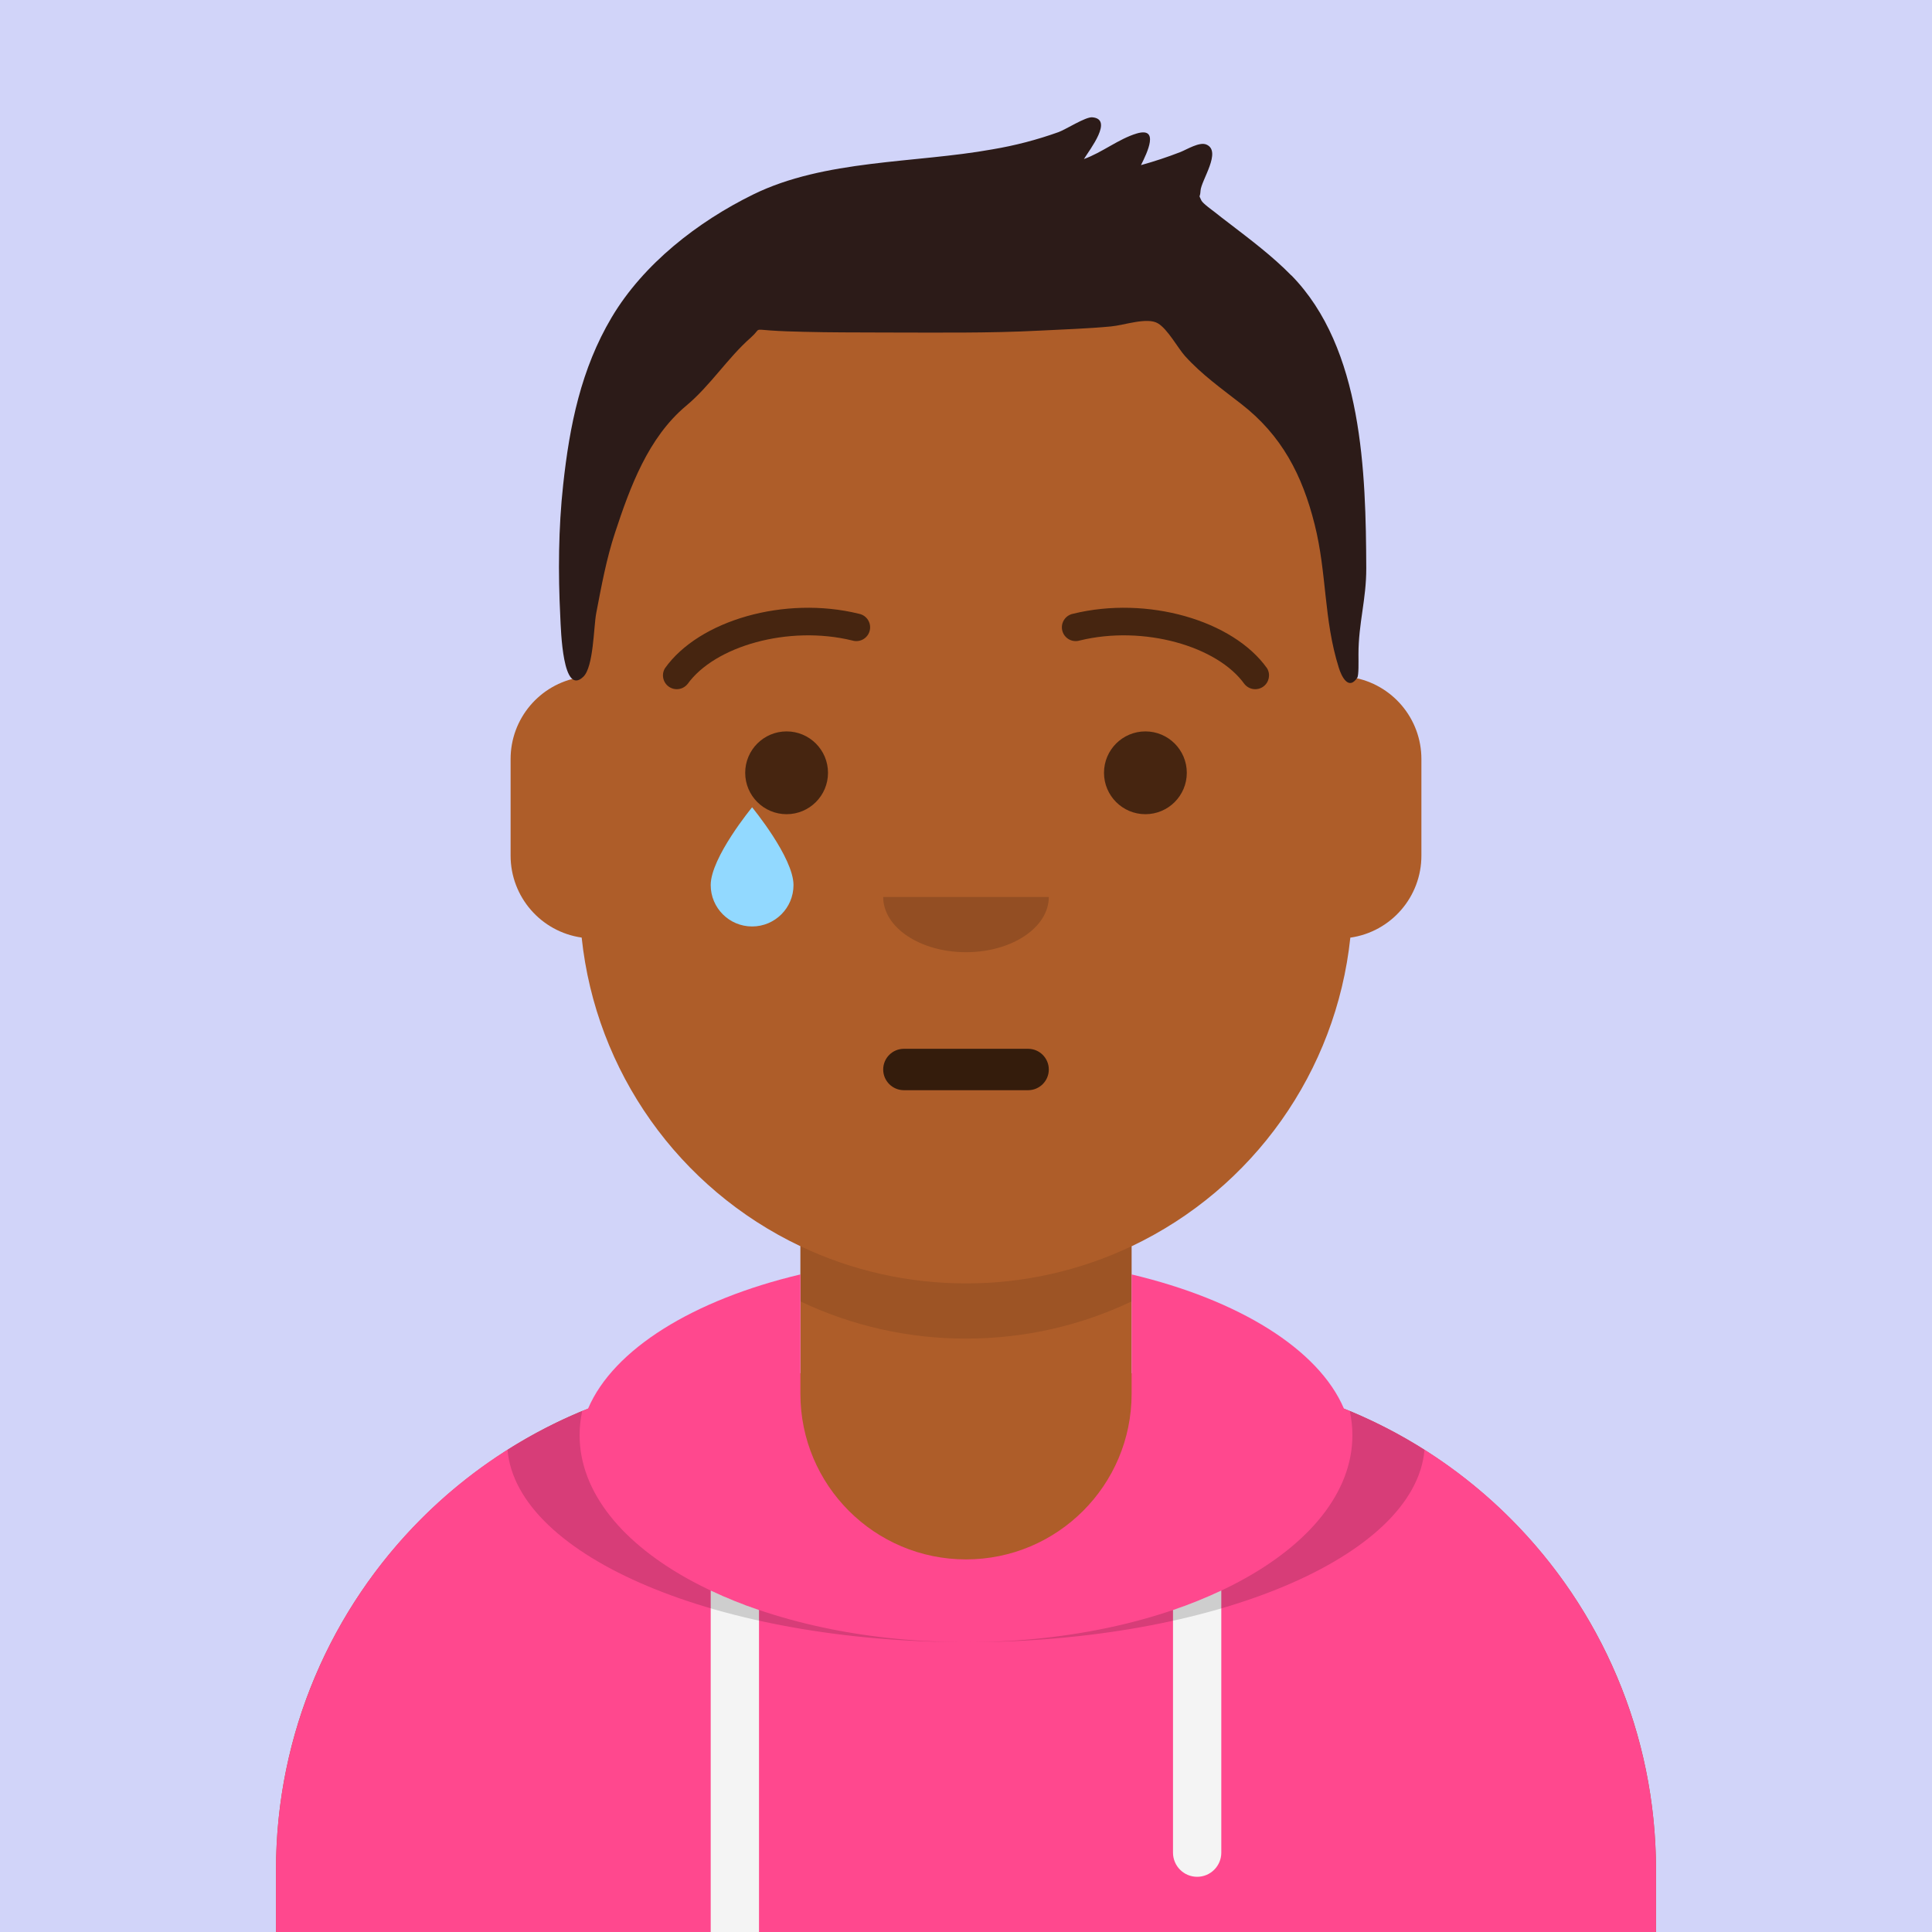
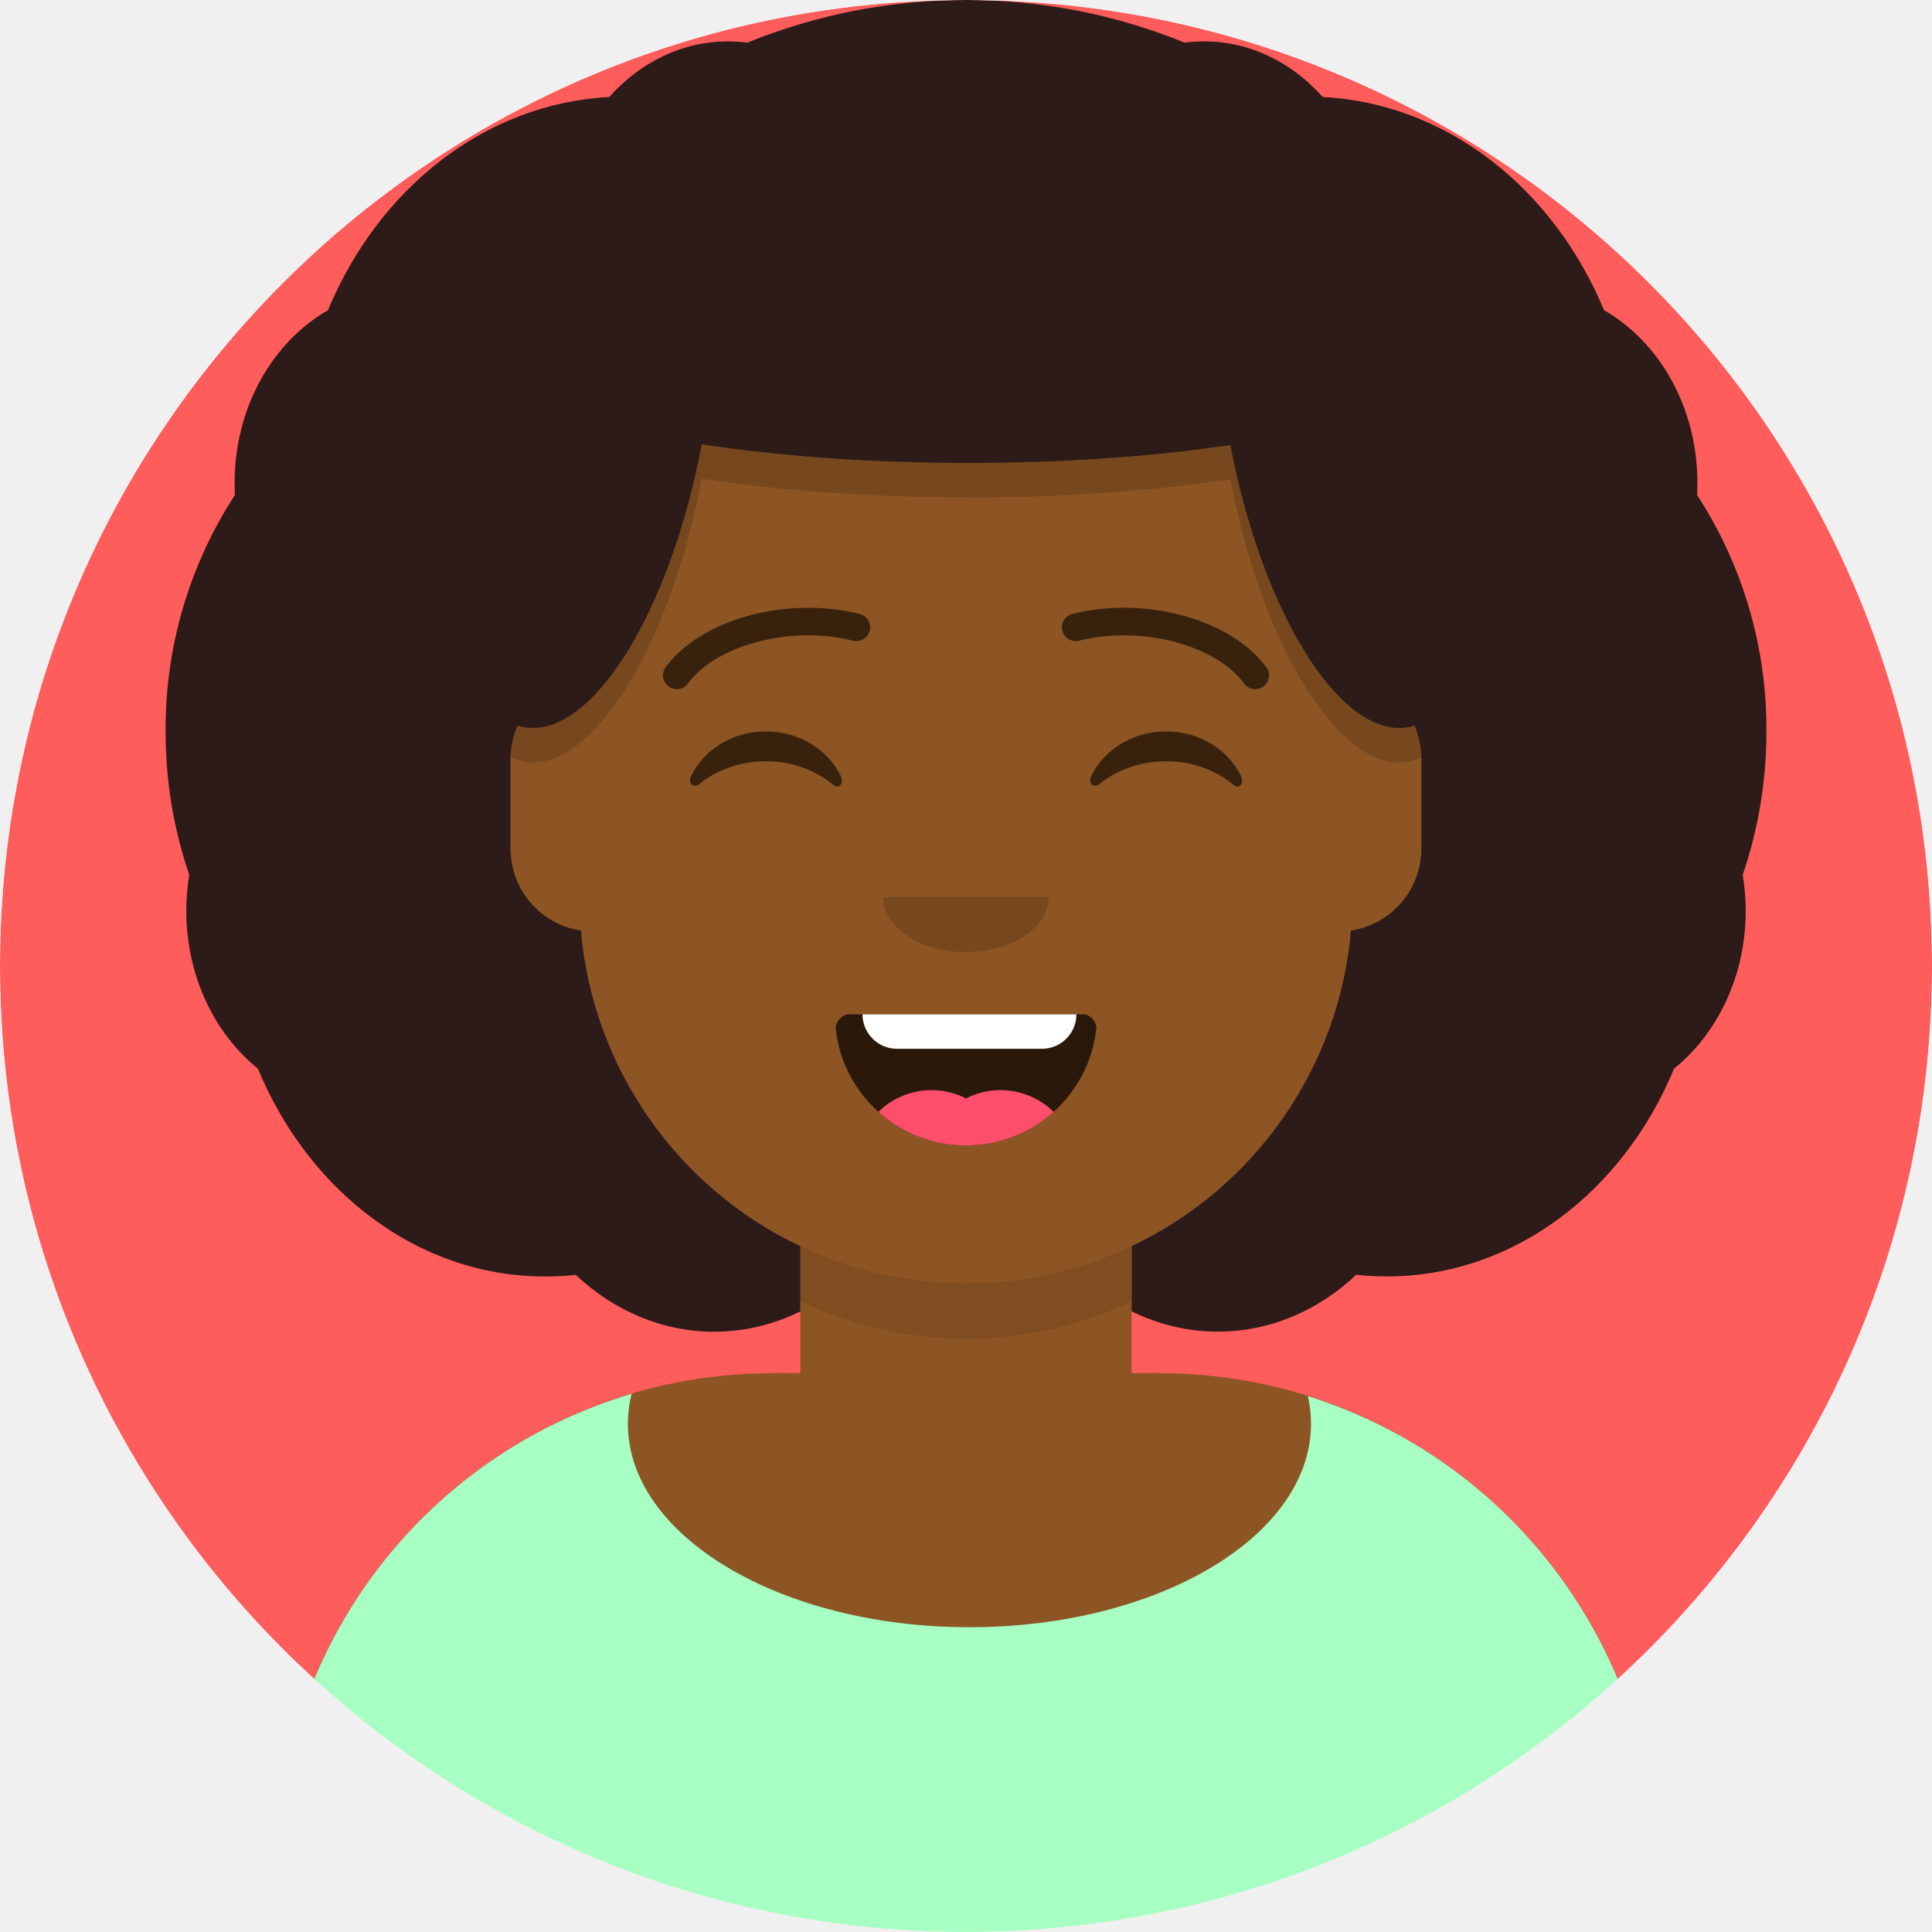
- <svg xmlns="http://www.w3.org/2000/svg" viewBox="0 0 280 280" fill="none" shape-rendering="auto">
-   <mask id="viewboxMask">
-     <rect width="280" height="280" rx="0" ry="0" x="0" y="0" fill="#fff" />
-   </mask>
-   <g mask="url(#viewboxMask)">
-     <rect fill="#d1d4f9" width="280" height="280" x="0" y="0" />
-     <g transform="translate(8)">
-       <path d="M132 36a56 56 0 0 0-56 56v6.17A12 12 0 0 0 66 110v14a12 12 0 0 0 10.3 11.88 56.04 56.04 0 0 0 31.7 44.73v18.4h-4a72 72 0 0 0-72 72v9h200v-9a72 72 0 0 0-72-72h-4v-18.39a56.04 56.04 0 0 0 31.7-44.73A12 12 0 0 0 198 124v-14a12 12 0 0 0-10-11.83V92a56 56 0 0 0-56-56Z" fill="#ae5d29" />
-       <path d="M108 180.61v8a55.79 55.79 0 0 0 24 5.39c8.59 0 16.73-1.93 24-5.39v-8a55.79 55.79 0 0 1-24 5.39 55.79 55.79 0 0 1-24-5.39Z" fill="#000" fill-opacity=".1" />
-       <g transform="translate(0 170)">
-         <path d="M108 14.7c-15.52 3.68-27.1 10.83-30.77 19.44A72.02 72.02 0 0 0 32 101v9h200v-9a72.02 72.02 0 0 0-45.23-66.86C183.1 25.53 171.52 18.38 156 14.7V32a24 24 0 1 1-48 0V14.7Z" fill="#ff488e" />
-         <path d="M102 63.34a67.1 67.1 0 0 1-7-2.82V110h7V63.34ZM162 63.34a67.04 67.04 0 0 0 7-2.82V98.5a3.5 3.5 0 1 1-7 0V63.34Z" fill="#F4F4F4" />
-         <path d="M187.62 34.49a71.79 71.79 0 0 1 10.83 5.63C197.11 55.62 167.87 68 132 68c30.93 0 56-13.43 56-30 0-1.19-.13-2.36-.38-3.51ZM76.38 34.49a16.48 16.48 0 0 0-.38 3.5c0 16.58 25.07 30 56 30-35.87 0-65.1-12.38-66.45-27.88a71.79 71.79 0 0 1 10.83-5.63Z" fill="#000" fill-opacity=".16" />
+ <svg xmlns="http://www.w3.org/2000/svg" viewBox="0 0 512 512" width="512" height="512">
+   <defs>
+     <clipPath id="fc">
+       <circle cx="256" cy="256" r="256" />
+     </clipPath>
+   </defs>
+   <g clip-path="url(#fc)">
+     <svg viewBox="0 0 280 280" width="512" height="512" preserveAspectRatio="xMidYMid meet">
+       <mask id="viewboxMask">
+         <rect width="280" height="280" rx="0" ry="0" x="0" y="0" fill="#fff" />
+       </mask>
+       <g mask="url(#viewboxMask)">
+         <rect fill="#FF5C5C" width="280" height="280" x="0" y="0" />
+         <g transform="translate(8)">
+           <path d="M132 36a56 56 0 0 0-56 56v6.17A12 12 0 0 0 66 110v14a12 12 0 0 0 10.3 11.88 56.04 56.04 0 0 0 31.7 44.73v18.4h-4a72 72 0 0 0-72 72v9h200v-9a72 72 0 0 0-72-72h-4v-18.39a56.04 56.04 0 0 0 31.7-44.73A12 12 0 0 0 198 124v-14a12 12 0 0 0-10-11.83V92a56 56 0 0 0-56-56Z" fill="#8d5524" />
+           <path d="M108 180.61v8a55.79 55.79 0 0 0 24 5.39c8.59 0 16.73-1.93 24-5.39v-8a55.79 55.79 0 0 1-24 5.39 55.79 55.79 0 0 1-24-5.39Z" fill="#000" fill-opacity=".1" />
+           <g transform="translate(0 170)">
+             <path d="M132.5 65.83c27.34 0 49.5-13.2 49.5-29.48 0-1.37-.16-2.7-.46-4.02A72.03 72.03 0 0 1 232 101.05V110H32v-8.95A72.03 72.03 0 0 1 83.53 32a18 18 0 0 0-.53 4.35c0 16.28 22.16 29.48 49.5 29.48Z" fill="#a7ffc4" />
+           </g>
+           <g transform="translate(78 134)">
+             <path fill-rule="evenodd" clip-rule="evenodd" d="M35.12 15.13a19 19 0 0 0 37.77-.09c.08-.77-.77-2.04-1.85-2.04H37.1C36 13 35 14.18 35.12 15.13Z" fill="#000" fill-opacity=".7" />
+             <path d="M70 13H39a5 5 0 0 0 5 5h21a5 5 0 0 0 5-5Z" fill="#fff" />
+             <path d="M66.7 27.14A10.96 10.96 0 0 0 54 25.2a10.95 10.95 0 0 0-12.7 1.94A18.93 18.93 0 0 0 54 32c4.88 0 9.33-1.84 12.7-4.86Z" fill="#FF4F6D" />
+           </g>
+           <g transform="translate(104 122)">
+             <path fill-rule="evenodd" clip-rule="evenodd" d="M16 8c0 4.42 5.37 8 12 8s12-3.58 12-8" fill="#000" fill-opacity=".16" />
+           </g>
+           <g transform="translate(76 90)">
+             <path d="M16.16 22.45c1.85-3.8 6-6.45 10.84-6.45 4.81 0 8.96 2.63 10.82 6.4.55 1.13-.24 2.05-1.03 1.37a15.05 15.05 0 0 0-9.8-3.43c-3.73 0-7.12 1.24-9.55 3.23-.9.73-1.82-.01-1.28-1.12ZM74.16 22.45c1.85-3.8 6-6.45 10.84-6.45 4.81 0 8.96 2.63 10.82 6.4.55 1.13-.24 2.05-1.03 1.37a15.05 15.05 0 0 0-9.8-3.43c-3.74 0-7.13 1.24-9.56 3.23-.9.73-1.82-.01-1.28-1.12Z" fill-rule="evenodd" clip-rule="evenodd" fill="#000" fill-opacity=".6" />
+           </g>
+           <g transform="translate(76 82)">
+             <path d="M15.63 17.16c3.92-5.51 14.65-8.6 23.9-6.33a2 2 0 1 0 .95-3.88c-10.74-2.64-23.17.94-28.11 7.9a2 2 0 0 0 3.26 2.3ZM96.37 17.16c-3.91-5.51-14.65-8.6-23.9-6.33a2 2 0 1 1-.95-3.88c10.74-2.64 23.17.94 28.11 7.9a2 2 0 0 1-3.26 2.3Z" fill="#000" fill-opacity=".6" />
+           </g>
+           <g transform="translate(-1)">
+             <path d="M94.7 69.39c-4.62 24.47-16 42.72-25.74 41a7.49 7.49 0 0 1-1.96-.63V89a65.93 65.93 0 0 1 28.4-54.24c.48 2.39.83 4.99 1.05 7.77a262.85 262.85 0 0 1 36.9-2.44c13.27 0 25.67.85 36.22 2.34.22-2.74.57-5.3 1.05-7.67A65.92 65.92 0 0 1 199 89v20.76c-.62.3-1.28.52-1.95.63-9.72 1.72-21.09-16.48-25.73-40.9a260.5 260.5 0 0 1-37.97 2.59c-14.3 0-27.6-1-38.65-2.7Z" fill="#000" fill-opacity=".16" />
+             <path d="M133 0c-11.21 0-21.9 2.2-31.69 6.18-.92-.12-1.86-.18-2.81-.18-6.7 0-12.77 3.07-17.2 8.06-18.04.93-33.46 13.3-40.77 30.9C32.5 49.56 27 59.04 27 70c0 .58.02 1.15.05 1.73A62.11 62.11 0 0 0 17 106c0 7.33 1.21 14.34 3.43 20.78-.28 1.69-.43 3.44-.43 5.22 0 9.45 4.1 17.81 10.38 22.88C37.74 172.68 53.6 185 72 185c1.5 0 2.98-.08 4.44-.24C81.9 189.9 88.88 193 96.5 193c4.44 0 8.67-1.05 12.5-2.95v-9.44a56.03 56.03 0 0 1-31.8-45.74A12 12 0 0 1 67 123v-13c0-1.72.36-3.36 1.02-4.84.3.1.62.18.94.23 9.73 1.72 21.12-16.53 25.74-41 11.05 1.7 24.35 2.7 38.65 2.7 14.02 0 27.06-.96 37.97-2.6 4.64 24.41 16.01 42.6 25.73 40.9.32-.06.63-.14.94-.23a11.96 11.96 0 0 1 1 4.83v13a12 12 0 0 1-10.2 11.87A56.03 56.03 0 0 1 157 180.6v9.44a28.06 28.06 0 0 0 12.5 2.95c7.62 0 14.61-3.1 20.06-8.24 1.46.16 2.94.24 4.44.24 18.39 0 34.26-12.32 41.62-30.12C241.9 149.81 246 141.45 246 132c0-1.78-.15-3.53-.43-5.22A63.91 63.91 0 0 0 249 106a62.11 62.11 0 0 0-10.05-34.27c.04-.58.05-1.15.05-1.73 0-10.96-5.5-20.44-13.53-25.04-7.31-17.6-22.73-29.97-40.77-30.9C180.27 9.07 174.2 6 167.5 6c-.95 0-1.89.06-2.81.18A83.76 83.76 0 0 0 133 0Z" fill="#2c1b18" />
+           </g>
+           <g transform="translate(49 72)" />
+           <g transform="translate(62 42)" />
+         </g>
      </g>
-       <g transform="translate(78 134)">
-         <rect x="42" y="18" width="24" height="6" rx="3" fill="#000" fill-opacity=".7" />
-       </g>
-       <g transform="translate(104 122)">
-         <path fill-rule="evenodd" clip-rule="evenodd" d="M16 8c0 4.42 5.37 8 12 8s12-3.58 12-8" fill="#000" fill-opacity=".16" />
-       </g>
-       <g transform="translate(76 90)">
-         <path d="M25 27s-6 7.27-6 11.27a6 6 0 1 0 12 0c0-4-6-11.27-6-11.27Z" fill="#92D9FF" />
-         <path d="M36 22a6 6 0 1 1-12 0 6 6 0 0 1 12 0ZM88 22a6 6 0 1 1-12 0 6 6 0 0 1 12 0Z" fill="#000" fill-opacity=".6" />
-       </g>
-       <g transform="translate(76 82)">
-         <path d="M15.63 17.16c3.92-5.51 14.65-8.6 23.9-6.33a2 2 0 1 0 .95-3.88c-10.74-2.64-23.17.94-28.11 7.9a2 2 0 0 0 3.26 2.3ZM96.37 17.16c-3.91-5.51-14.65-8.6-23.9-6.33a2 2 0 1 1-.95-3.88c10.74-2.64 23.17.94 28.11 7.9a2 2 0 0 1-3.26 2.3Z" fill="#000" fill-opacity=".6" />
-       </g>
-       <g transform="translate(-1)">
-         <path fill-rule="evenodd" clip-rule="evenodd" d="M180.15 39.92c-2.76-2.82-5.96-5.21-9.08-7.61-.69-.53-1.39-1.05-2.06-1.6-.15-.12-1.72-1.24-1.9-1.66-.45-.99-.19-.22-.12-1.4.08-1.5 3.13-5.73.85-6.7-1-.43-2.8.7-3.75 1.08a59.56 59.56 0 0 1-5.73 1.9c.93-1.85 2.7-5.57-.63-4.58-2.6.78-5.03 2.77-7.64 3.7.86-1.4 4.32-5.8 1.2-6.05-.98-.07-3.8 1.75-4.86 2.14a55.81 55.81 0 0 1-9.63 2.51c-11.2 2.02-24.3 1.45-34.65 6.54-8 3.93-15.88 10.03-20.5 17.8-4.44 7.48-6.1 15.67-7.03 24.25-.69 6.3-.74 12.8-.42 19.12.1 2.07.34 11.61 3.34 8.72 1.5-1.44 1.49-7.25 1.87-9.22.75-3.91 1.47-7.85 2.72-11.64 2.2-6.68 4.81-13.8 10.3-18.4 3.53-2.94 6.01-6.93 9.39-9.9 1.51-1.35.36-1.2 2.8-1.03 1.63.12 3.28.16 4.92.2 3.8.1 7.6.08 11.4.1 7.64 0 15.25.12 22.89-.28 3.4-.18 6.8-.28 10.18-.6 1.9-.17 5.25-1.38 6.8-.45 1.43.84 2.91 3.61 3.94 4.75 2.41 2.67 5.3 4.72 8.12 6.92 5.9 4.57 8.87 10.33 10.66 17.48 1.79 7.13 1.29 13.75 3.5 20.76.38 1.24 1.4 3.36 2.67 1.46.24-.36.18-2.3.18-3.42 0-4.52 1.14-7.91 1.13-12.46-.06-13.83-.5-31.87-10.85-42.44Z" fill="#2c1b18" />
-       </g>
-       <g transform="translate(49 72)" />
-       <g transform="translate(62 42)" />
-     </g>
+     </svg>
  </g>
</svg>
